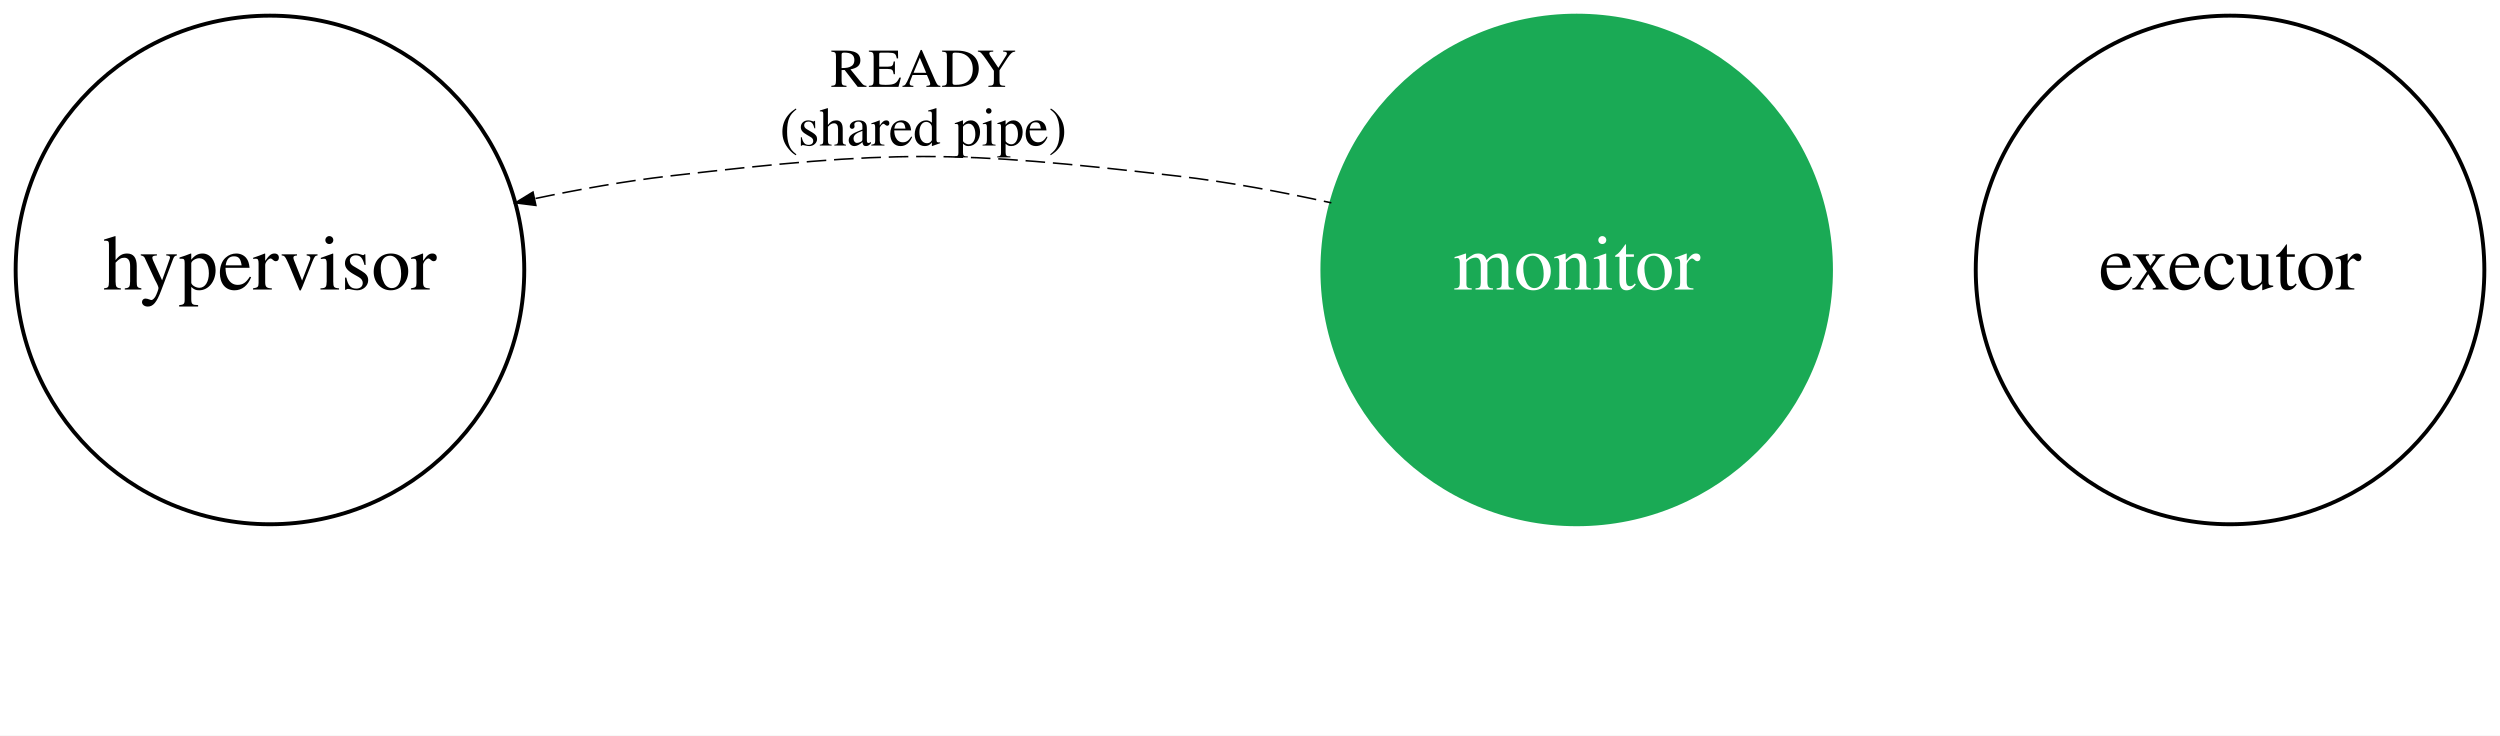
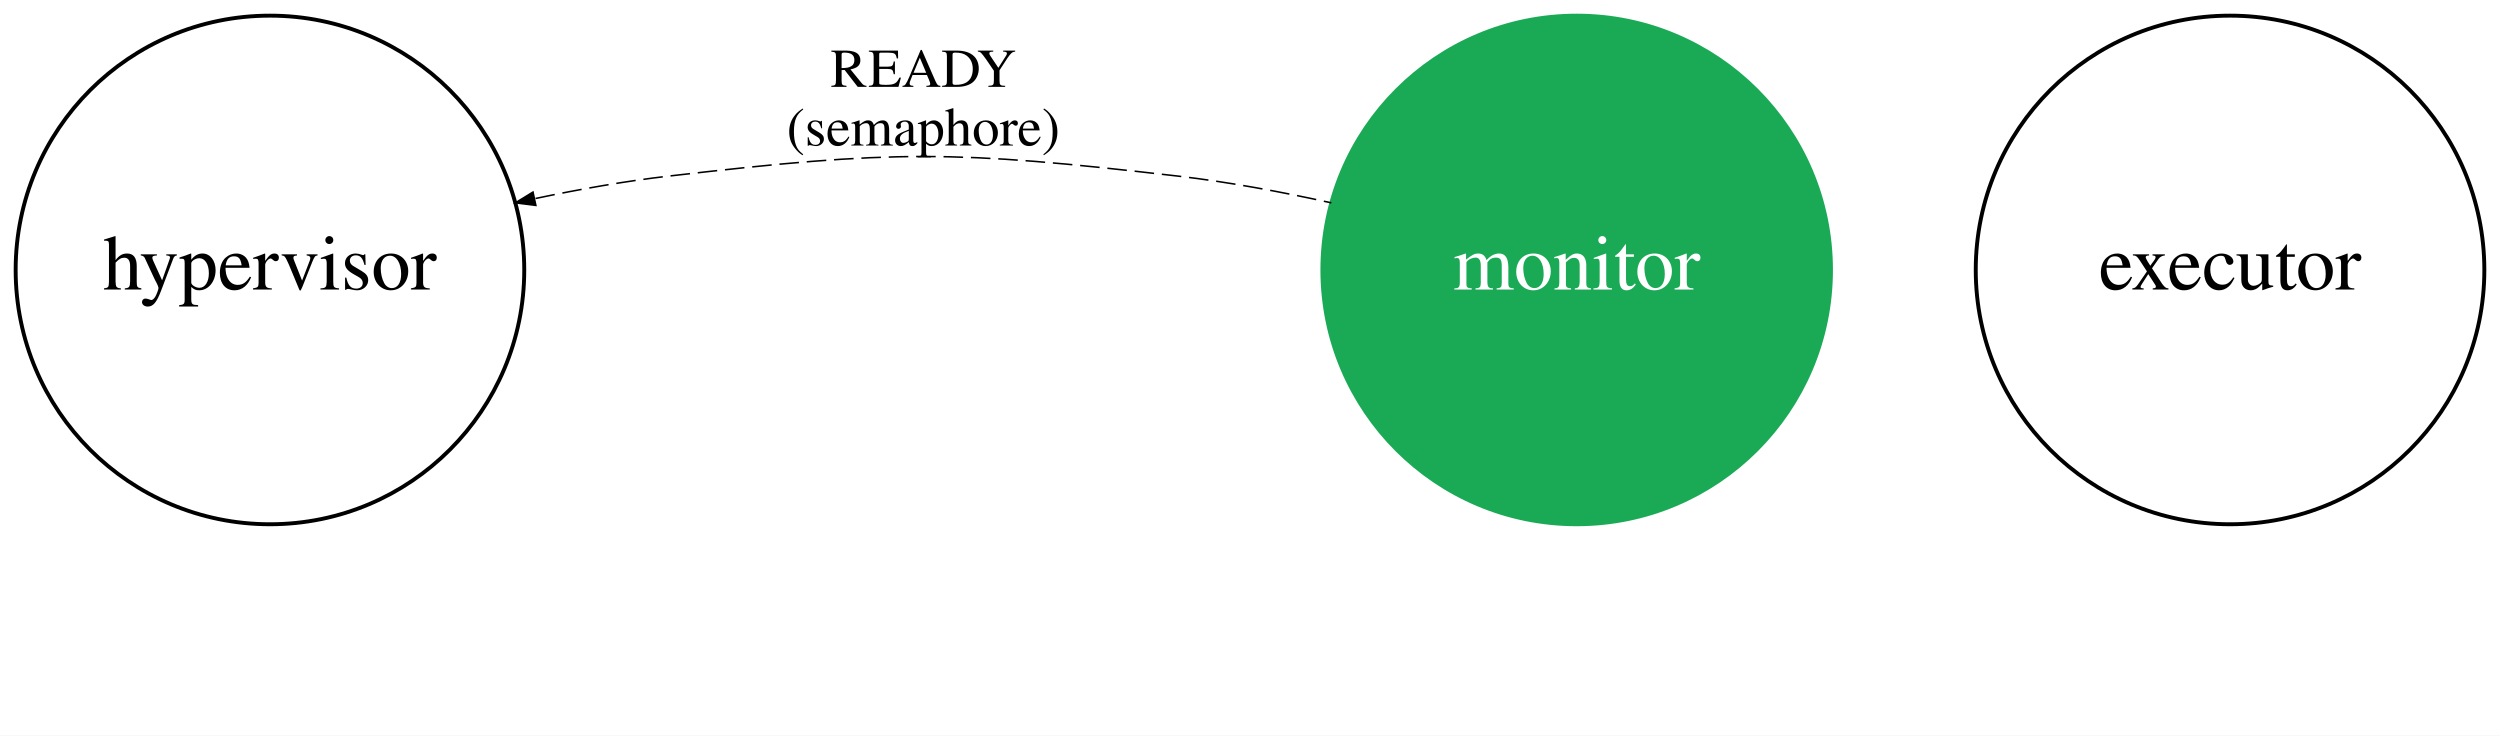
<svg xmlns="http://www.w3.org/2000/svg" width="639pt" height="188pt" viewBox="0.00 0.00 639.00 188.00">
  <g id="graph0" class="graph" transform="scale(1 1) rotate(0) translate(4 184)">
    <polygon fill="#ffffff" stroke="transparent" points="-4,4 -4,-184 635,-184 635,4 -4,4" />
    <g id="node1" class="node">
      <ellipse fill="none" stroke="#000000" cx="65" cy="-115" rx="65" ry="65" />
      <text text-anchor="middle" x="65" y="-110" font-family="Times,serif" font-size="20.00" fill="#000000">hypervisor</text>
    </g>
    <g id="node2" class="node">
      <ellipse fill="#1aaa55" stroke="#1aaa55" cx="399" cy="-115" rx="65" ry="65" />
      <text text-anchor="middle" x="399" y="-110" font-family="Times,serif" font-size="20.00" fill="#ffffff">monitor</text>
    </g>
    <g id="edge4" class="edge">
      <path fill="none" stroke="#000000" stroke-width=".4" stroke-dasharray="5,2" d="M132.884,-133.268C144.199,-135.65 155.874,-137.709 167,-139 224.393,-145.661 239.607,-145.661 297,-139 309.83,-137.511 323.389,-135.002 336.286,-132.153" />
      <polygon fill="#000000" stroke="#000000" stroke-width=".4" points="132.97,-131.497 127.714,-132.153 132.232,-134.918 132.97,-131.497" />
      <text text-anchor="middle" x="232" y="-161.8" font-family="Times,serif" font-size="14.00" fill="#000000">READY</text>
-       <text text-anchor="middle" x="232" y="-146.8" font-family="Times,serif" font-size="14.00" fill="#000000">(shared pipe)</text>
+       <text text-anchor="middle" x="232" y="-146.8" font-family="Times,serif" font-size="14.00" fill="#000000">(semaphore)</text>
    </g>
    <g id="node3" class="node">
      <ellipse fill="none" stroke="#000000" cx="566" cy="-115" rx="65" ry="65" />
      <text text-anchor="middle" x="566" y="-110" font-family="Times,serif" font-size="20.00" fill="#000000">executor</text>
    </g>
  </g>
</svg>
